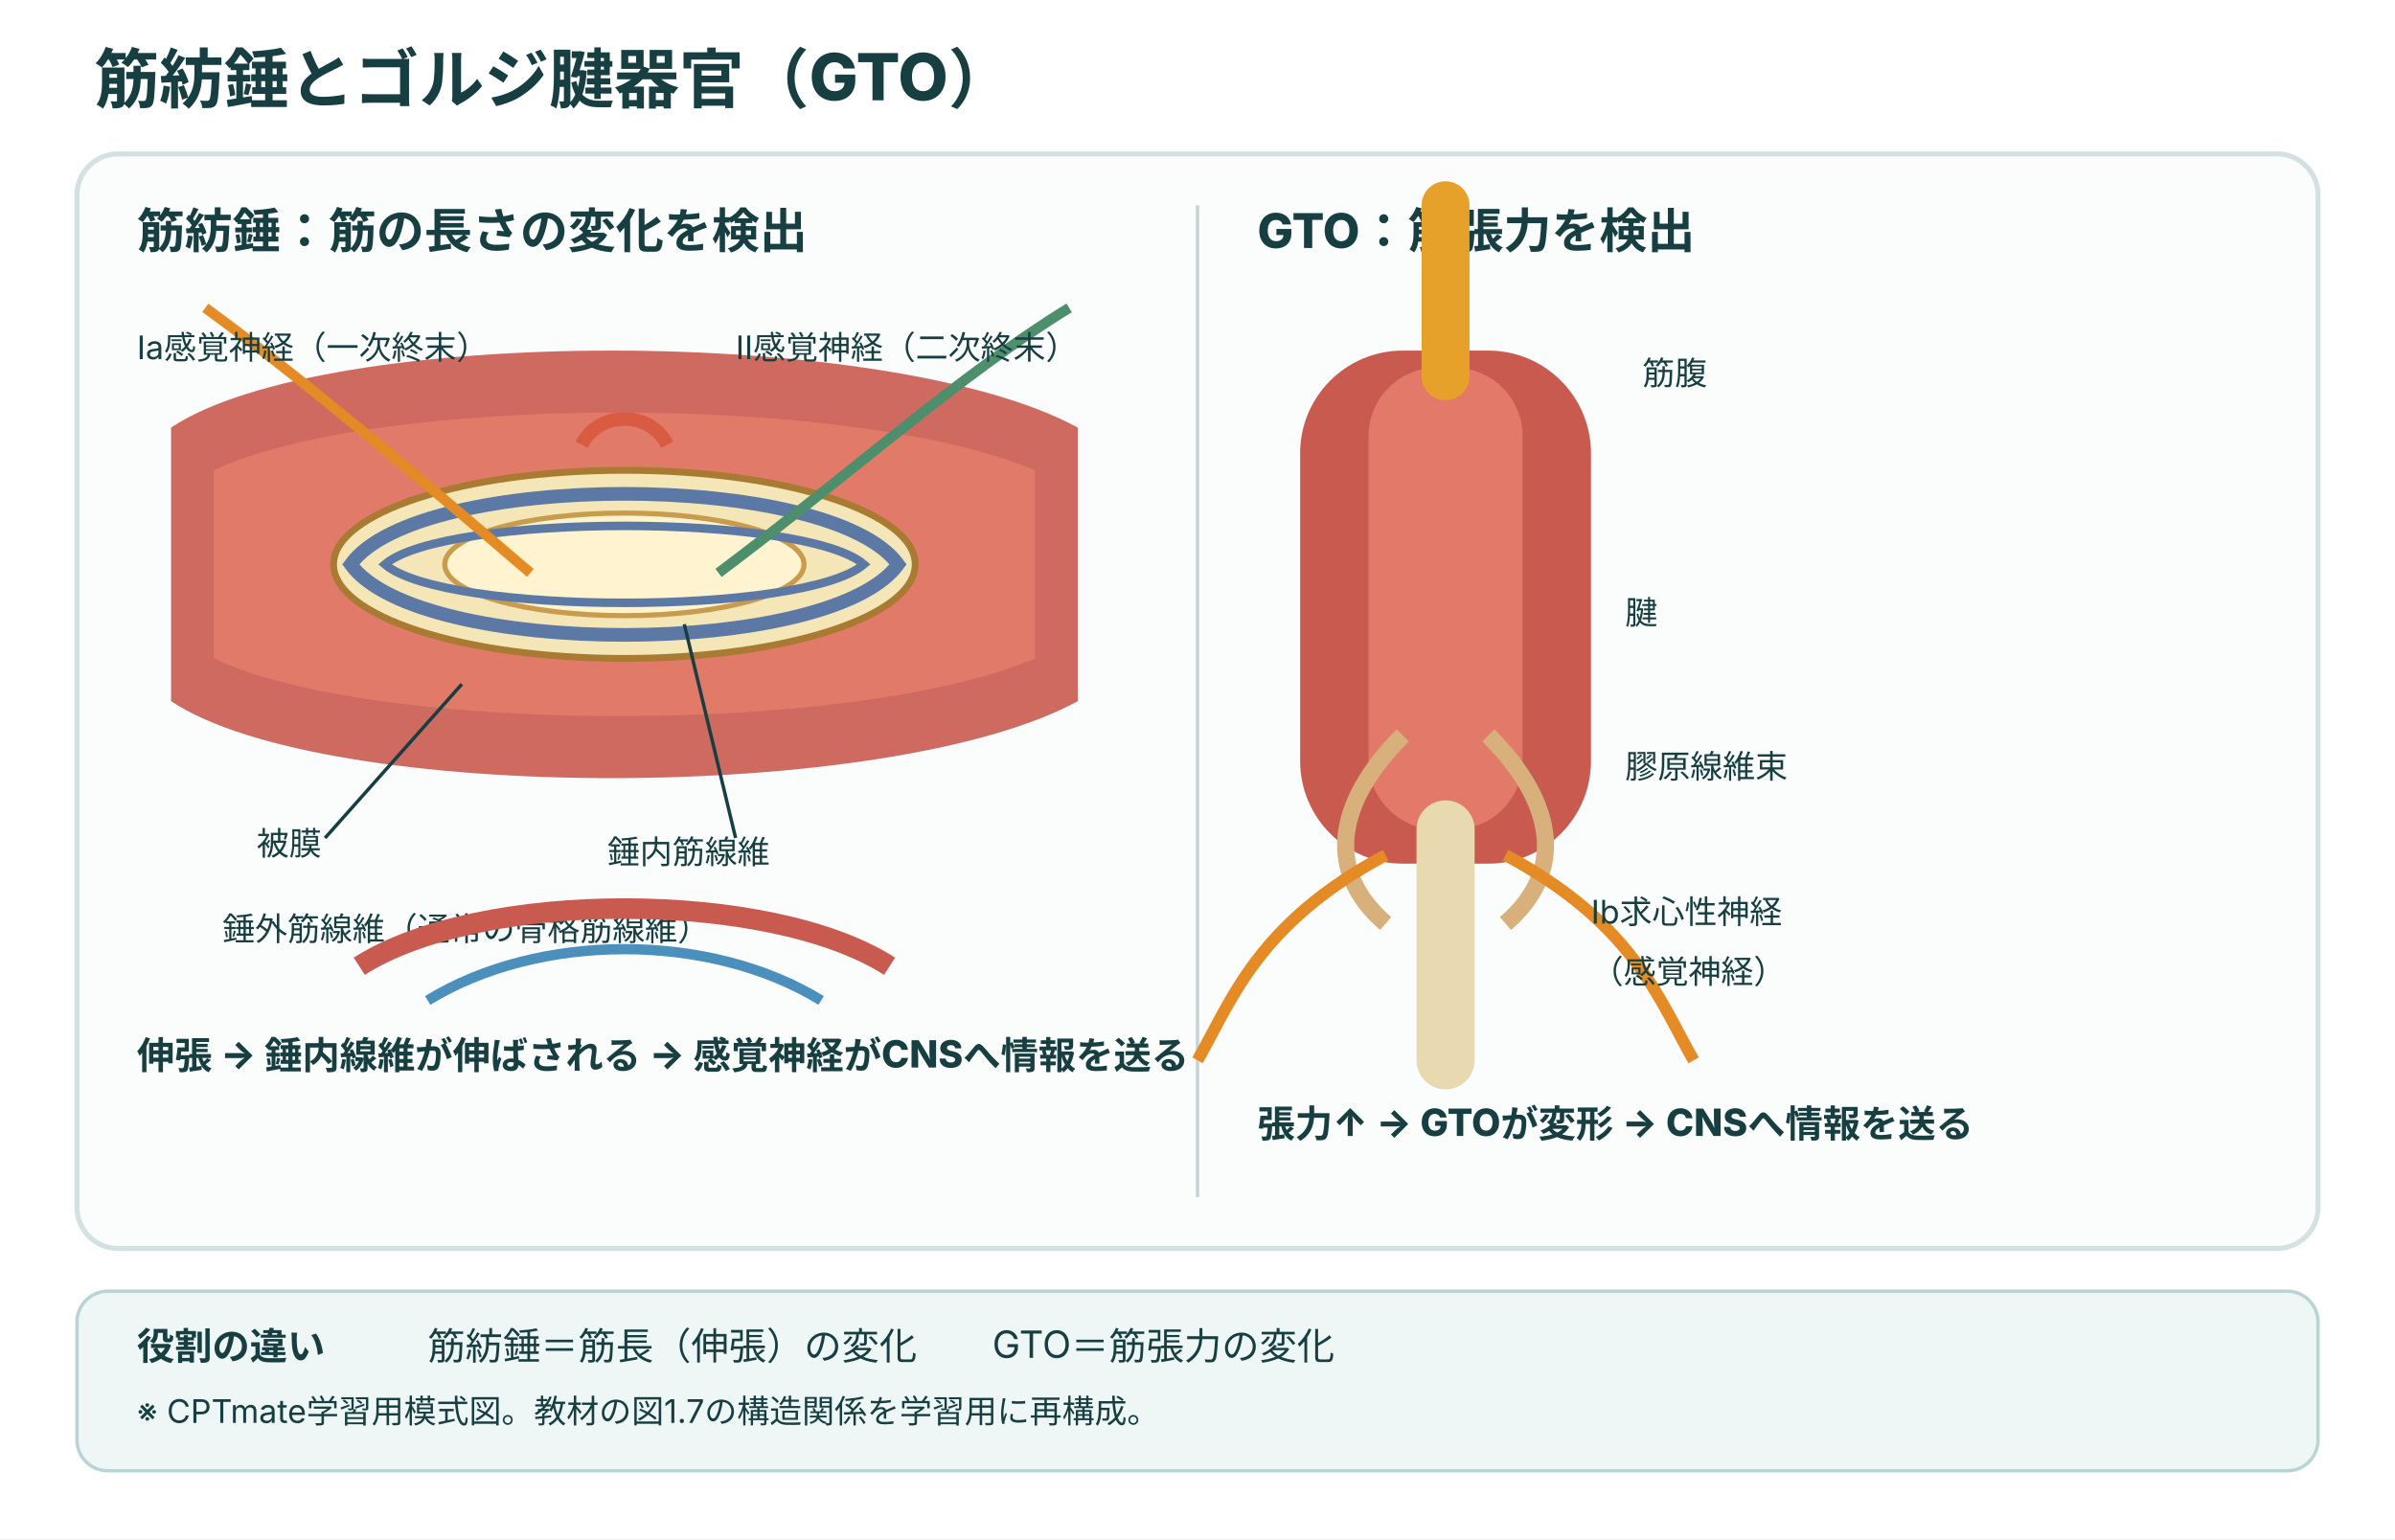
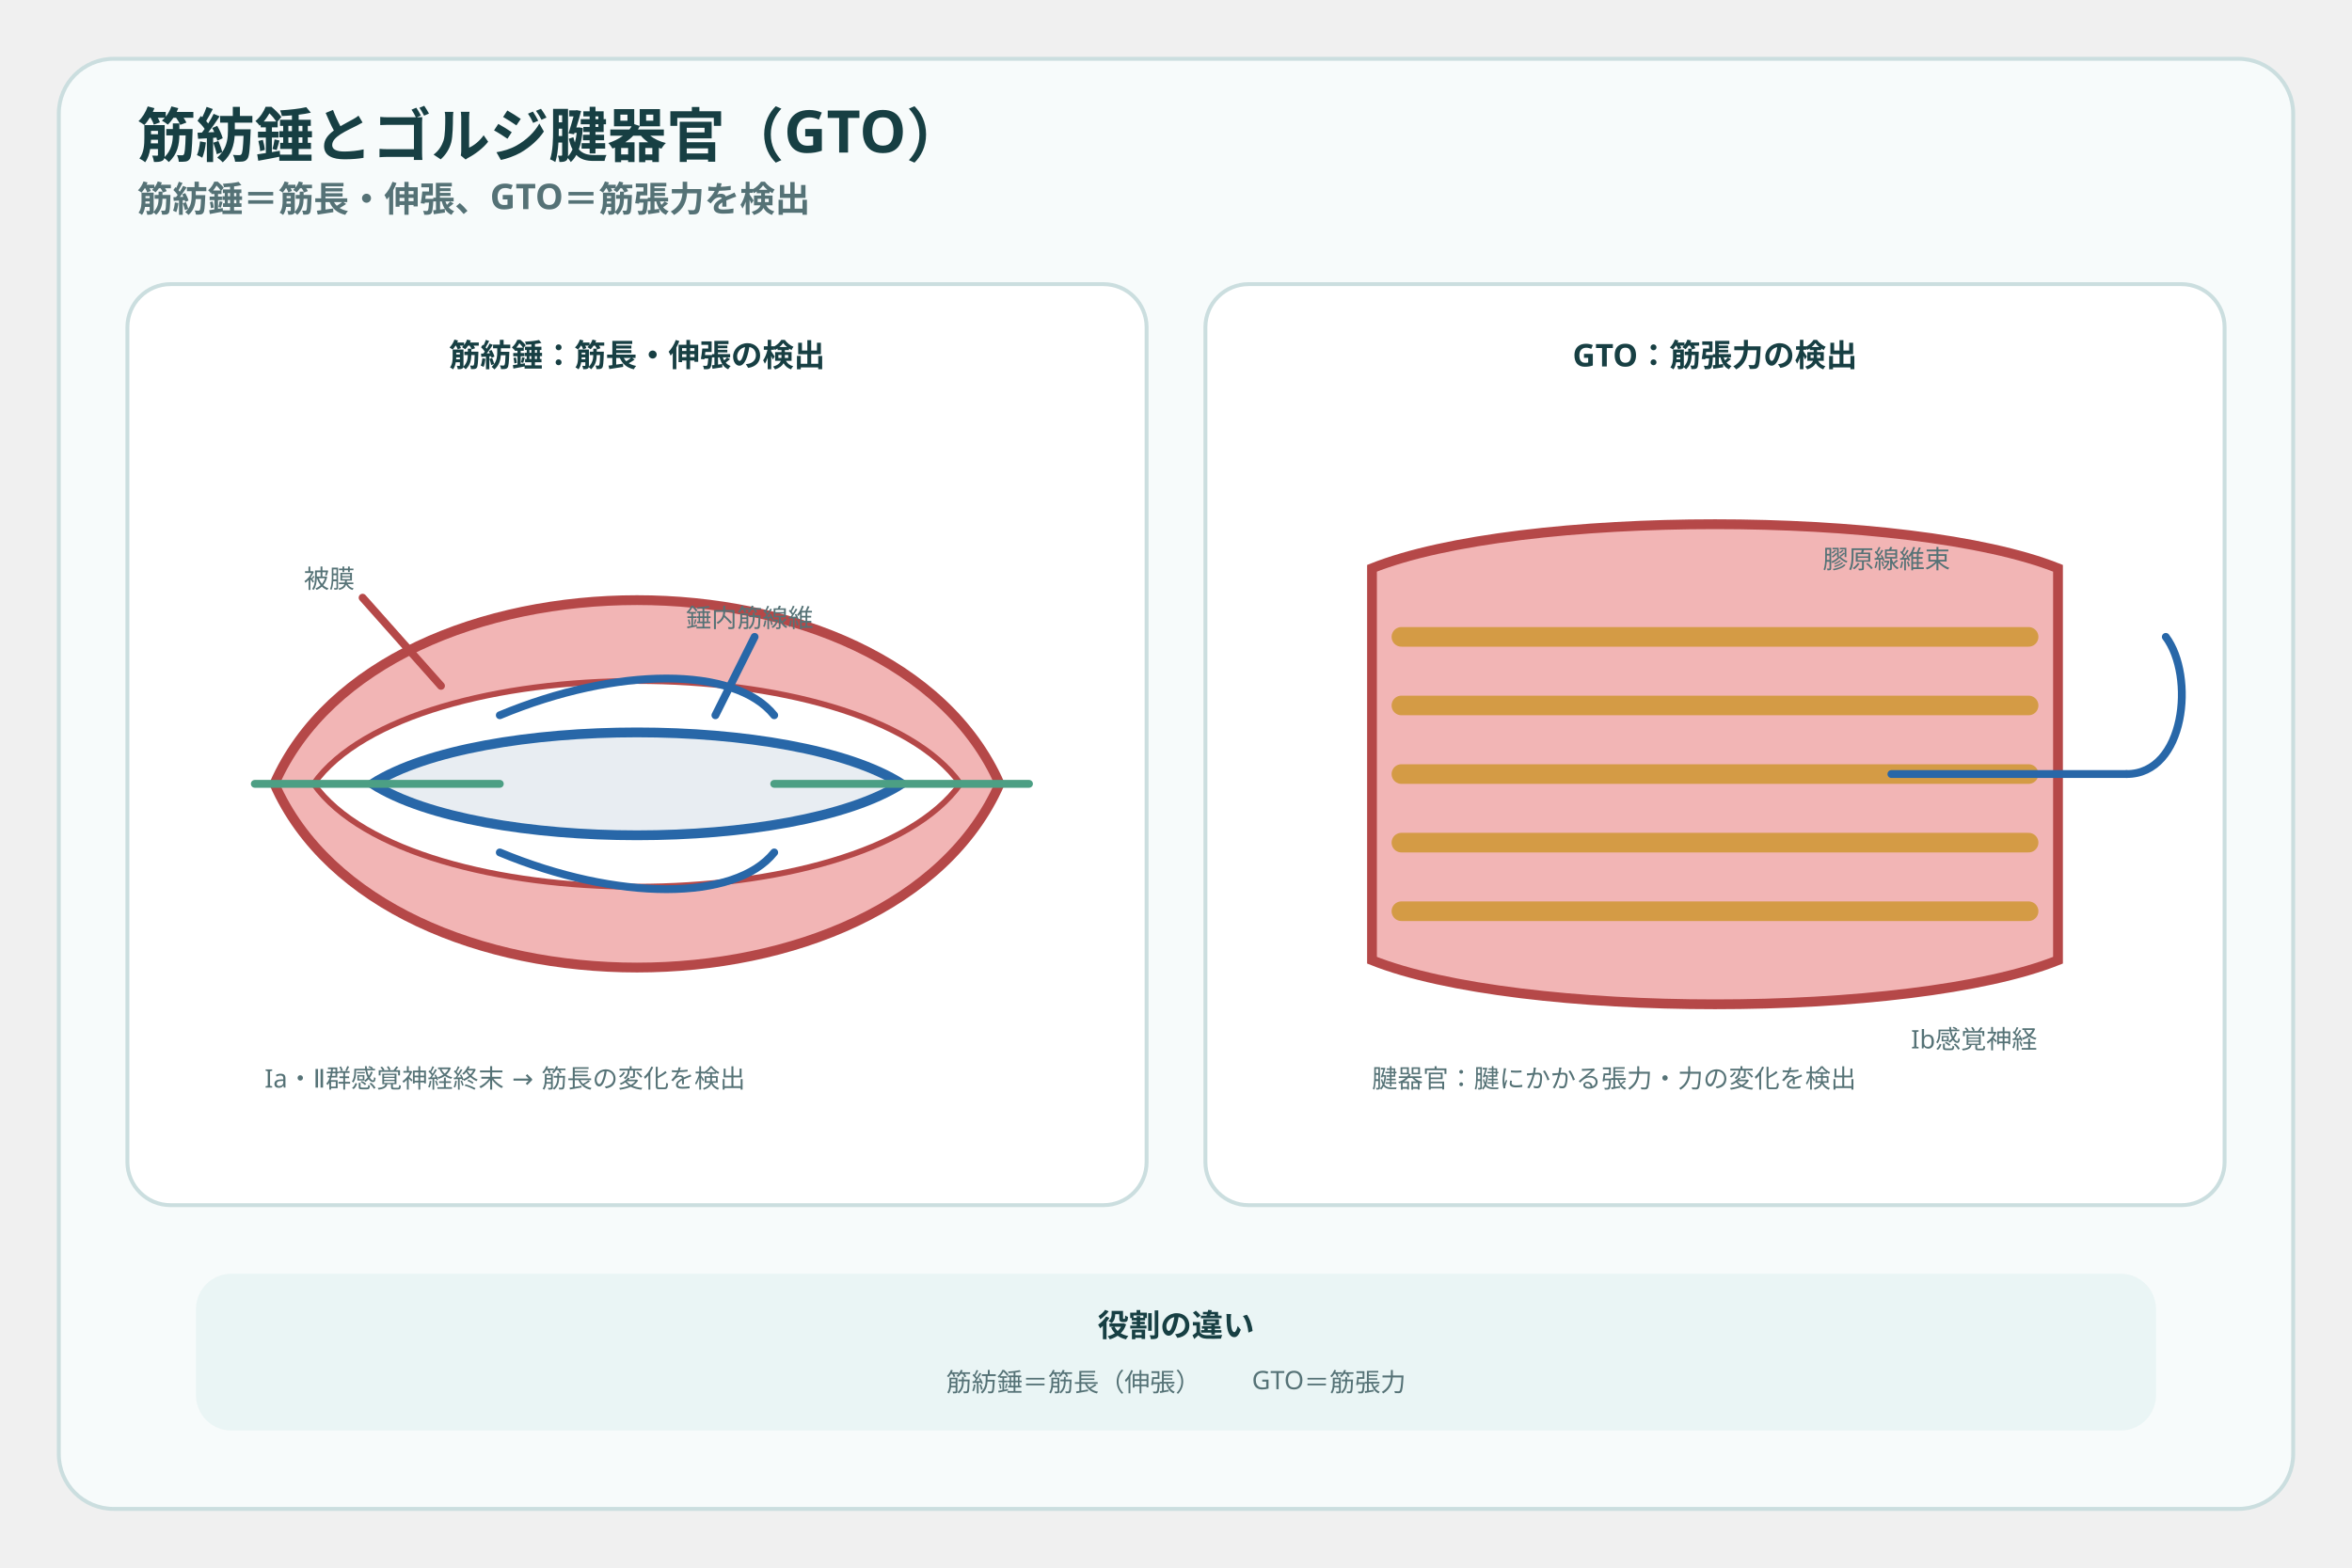
- <svg xmlns="http://www.w3.org/2000/svg" viewBox="0 0 1400 900">
-   <rect width="1400" height="900" fill="#fff" />
-   <style>
- .t{font-family:-apple-system,BlinkMacSystemFont,"Noto Sans JP","Yu Gothic",sans-serif;fill:#173f42}
- .h{font-size:38px;font-weight:800}.sh{font-size:28px;font-weight:800}.tx{font-size:22px}.sm{font-size:19px}.b{font-weight:800}
- .panel{fill:#fbfdfd;stroke:#d4e1e2;stroke-width:3}
- </style>
-   <text x="55" y="60" class="t h">筋紡錘とゴルジ腱器官（GTO）</text>
-   <rect x="45" y="90" width="1310" height="640" rx="24" class="panel" />
-   <line x1="700" y1="120" x2="700" y2="700" stroke="#c7d3d4" stroke-width="2" />
-   <text x="80" y="145" class="t sh">筋紡錘：筋の長さの変化を検出</text>
-   <text x="735" y="145" class="t sh">GTO：筋張力を検出</text>
-   <path d="M100 250 C190 190 520 190 630 250 L630 410 C520 470 190 470 100 410 Z" fill="#c95a4f" opacity=".9" />
-   <path d="M125 275 C220 230 500 230 605 275 L605 385 C500 430 220 430 125 385 Z" fill="#e27a69" />
-   <ellipse cx="365" cy="330" rx="170" ry="55" fill="#f4e6b6" stroke="#a97b32" stroke-width="4" />
-   <ellipse cx="365" cy="330" rx="105" ry="30" fill="#fff4cf" stroke="#c99b4c" stroke-width="3" />
-   <path d="M205 330 C245 275 485 275 525 330 C485 385 245 385 205 330Z" fill="none" stroke="#5c79a5" stroke-width="8" />
-   <path d="M225 330 C260 300 470 300 505 330 C470 360 260 360 225 330Z" fill="none" stroke="#5c79a5" stroke-width="5" />
-   <text x="150" y="500" class="t sm">被膜</text>
-   <line x1="190" y1="490" x2="270" y2="400" stroke="#173f42" stroke-width="2" />
-   <text x="355" y="505" class="t sm">錘内筋線維</text>
-   <line x1="430" y1="490" x2="400" y2="365" stroke="#173f42" stroke-width="2" />
-   <text x="130" y="550" class="t sm">錘外筋線維（通常の骨格筋線維）</text>
-   <path d="M210 565 C280 520 450 520 520 565" fill="none" stroke="#c95a4f" stroke-width="12" />
-   <path d="M250 585 C315 545 415 545 480 585" fill="none" stroke="#4b8fbd" stroke-width="6" />
-   <path d="M310 335 C240 275 175 220 120 180" fill="none" stroke="#e58b25" stroke-width="6" />
-   <path d="M420 335 C500 275 560 220 625 180" fill="none" stroke="#4d8f6d" stroke-width="6" />
-   <text x="80" y="210" class="t sm">Ia感覚神経（一次終末）</text>
-   <text x="430" y="210" class="t sm">II感覚神経（二次終末）</text>
-   <path d="M340 260 C350 240 380 240 390 260" fill="none" stroke="#d85b42" stroke-width="8" />
-   <text x="80" y="625" class="t tx b">伸張 → 錘内線維が伸ばされる → 感覚神経がCNSへ情報を送る</text>
-   <rect x="760" y="205" width="170" height="300" rx="60" fill="#c95a4f" />
-   <rect x="800" y="215" width="90" height="270" rx="40" fill="#e37a69" />
-   <path d="M845 120 L845 220" stroke="#e6a12b" stroke-width="28" stroke-linecap="round" />
-   <path d="M845 485 L845 620" stroke="#e8d9b0" stroke-width="34" stroke-linecap="round" />
-   <path d="M820 430 C780 470 775 510 810 540" fill="none" stroke="#d8b07b" stroke-width="10" />
-   <path d="M870 430 C910 470 915 510 880 540" fill="none" stroke="#d8b07b" stroke-width="10" />
-   <path d="M810 500 C735 540 720 585 700 620" fill="none" stroke="#e58b25" stroke-width="7" />
-   <path d="M880 500 C955 540 970 585 990 620" fill="none" stroke="#e58b25" stroke-width="7" />
-   <text x="960" y="225" class="t sm">筋腹</text>
-   <text x="950" y="365" class="t sm">腱</text>
-   <text x="950" y="455" class="t sm">膠原線維束</text>
-   <text x="930" y="540" class="t sm">Ib求心性神経</text>
-   <text x="930" y="575" class="t sm">（感覚神経）</text>
-   <text x="735" y="665" class="t tx b">張力↑ → GTOが変形 → CNSへ情報を送る</text>
-   <rect x="45" y="755" width="1310" height="105" rx="18" fill="#eef7f6" stroke="#b9d4d5" stroke-width="2" />
-   <text x="80" y="795" class="t tx b">役割の違い</text>
-   <text x="250" y="795" class="t tx">筋紡錘＝筋長（伸張）の変化　　GTO＝筋張力の変化</text>
-   <text x="80" y="832" class="t sm">※ CPTmate学習用模式図。教材の図1.7の構造関係を学習用に再構成。</text>
+ <svg xmlns="http://www.w3.org/2000/svg" width="1200" height="800" viewBox="0 0 1200 800">
+   <defs>
+     <marker id="a" markerWidth="10" markerHeight="10" refX="8" refY="5" orient="auto">
+       <path d="M0,0 L10,5 L0,10 z" fill="#6d8587" />
+     </marker>
+   </defs>
+   <style>.title{font:700 30px sans-serif;fill:#173f43}.sub{font:600 18px sans-serif;fill:#557276}.label{font:600 16px sans-serif;fill:#173f43}.small{font:500 13px sans-serif;fill:#557276}.box{fill:#fff;stroke:#cbdedf;stroke-width:2}.teal{fill:#176b70}.green{stroke:#4c9f84}.blue{stroke:#2867a8}.orange{stroke:#d49b45}.red{stroke:#b54848}.purple{stroke:#76508c}.arrow{stroke:#6d8587;stroke-width:4;fill:none;marker-end:url(#a)}.thin{fill:none;stroke-width:4;stroke-linecap:round}</style>
+   <rect x="30" y="30" width="1140" height="740" rx="28" fill="#f7fbfb" stroke="#cbdedf" stroke-width="2" />
+   <text x="70" y="80" class="title">筋紡錘とゴルジ腱器官（GTO）</text>
+   <text x="70" y="108" class="sub">筋紡錘＝筋長・伸張、GTO＝筋張力を検出</text>
+   <g transform="translate(65 145)">
+     <rect class="box" width="520" height="470" rx="22" />
+     <text x="260" y="42" text-anchor="middle" class="label">筋紡錘：筋長・伸張の検出</text>
+     <path d="M75 255 C130 130 390 130 445 255 C390 380 130 380 75 255Z" fill="#f2b5b5" stroke="#b54848" stroke-width="5" />
+     <path d="M95 255 C145 185 375 185 425 255 C375 325 145 325 95 255Z" fill="#fff" stroke="#b54848" stroke-width="3" />
+     <path d="M125 255 C180 220 340 220 395 255 C340 290 180 290 125 255Z" fill="#e8edf2" stroke="#2867a8" stroke-width="5" />
+     <path d="M65 255 C120 255 150 255 190 255" class="thin green" />
+     <path d="M330 255 C380 255 410 255 460 255" class="thin green" />
+     <path d="M190 220 C250 195 310 195 330 220 M190 290 C250 315 310 315 330 290" class="thin blue" />
+     <text x="90" y="155" class="small">被膜</text>
+     <line x1="120" y1="160" x2="160" y2="205" class="thin red" />
+     <text x="285" y="175" class="small">錘内筋線維</text>
+     <line x1="320" y1="180" x2="300" y2="220" class="thin blue" />
+     <text x="70" y="410" class="small">Ia・Ⅱ群感覚神経終末 → 筋長の変化を検出</text>
+   </g>
+   <g transform="translate(615 145)">
+     <rect class="box" width="520" height="470" rx="22" />
+     <text x="260" y="42" text-anchor="middle" class="label">GTO：筋張力の検出</text>
+     <path d="M85 145 C160 115 360 115 435 145 L435 345 C360 375 160 375 85 345Z" fill="#f2b5b5" stroke="#b54848" stroke-width="5" />
+     <g stroke="#d49b45" stroke-width="10" stroke-linecap="round">
+       <line x1="100" y1="180" x2="420" y2="180" />
+       <line x1="100" y1="215" x2="420" y2="215" />
+       <line x1="100" y1="250" x2="420" y2="250" />
+       <line x1="100" y1="285" x2="420" y2="285" />
+       <line x1="100" y1="320" x2="420" y2="320" />
+     </g>
+     <path d="M470 250 C420 250 390 250 350 250" class="thin blue" />
+     <path d="M470 250 C500 250 505 200 490 180" class="thin blue" />
+     <text x="315" y="145" class="small">膠原線維束</text>
+     <text x="360" y="390" class="small">Ib感覚神経</text>
+     <text x="85" y="410" class="small">腱器官：腱にかかる張力・力の変化を検出</text>
+   </g>
+   <rect x="100" y="650" width="1000" height="80" rx="18" fill="#eaf5f5" />
+   <text x="600" y="682" text-anchor="middle" class="label">役割の違い</text>
+   <text x="600" y="710" text-anchor="middle" class="small">筋紡錘＝筋長（伸張）　　GTO＝筋張力</text>
</svg>
